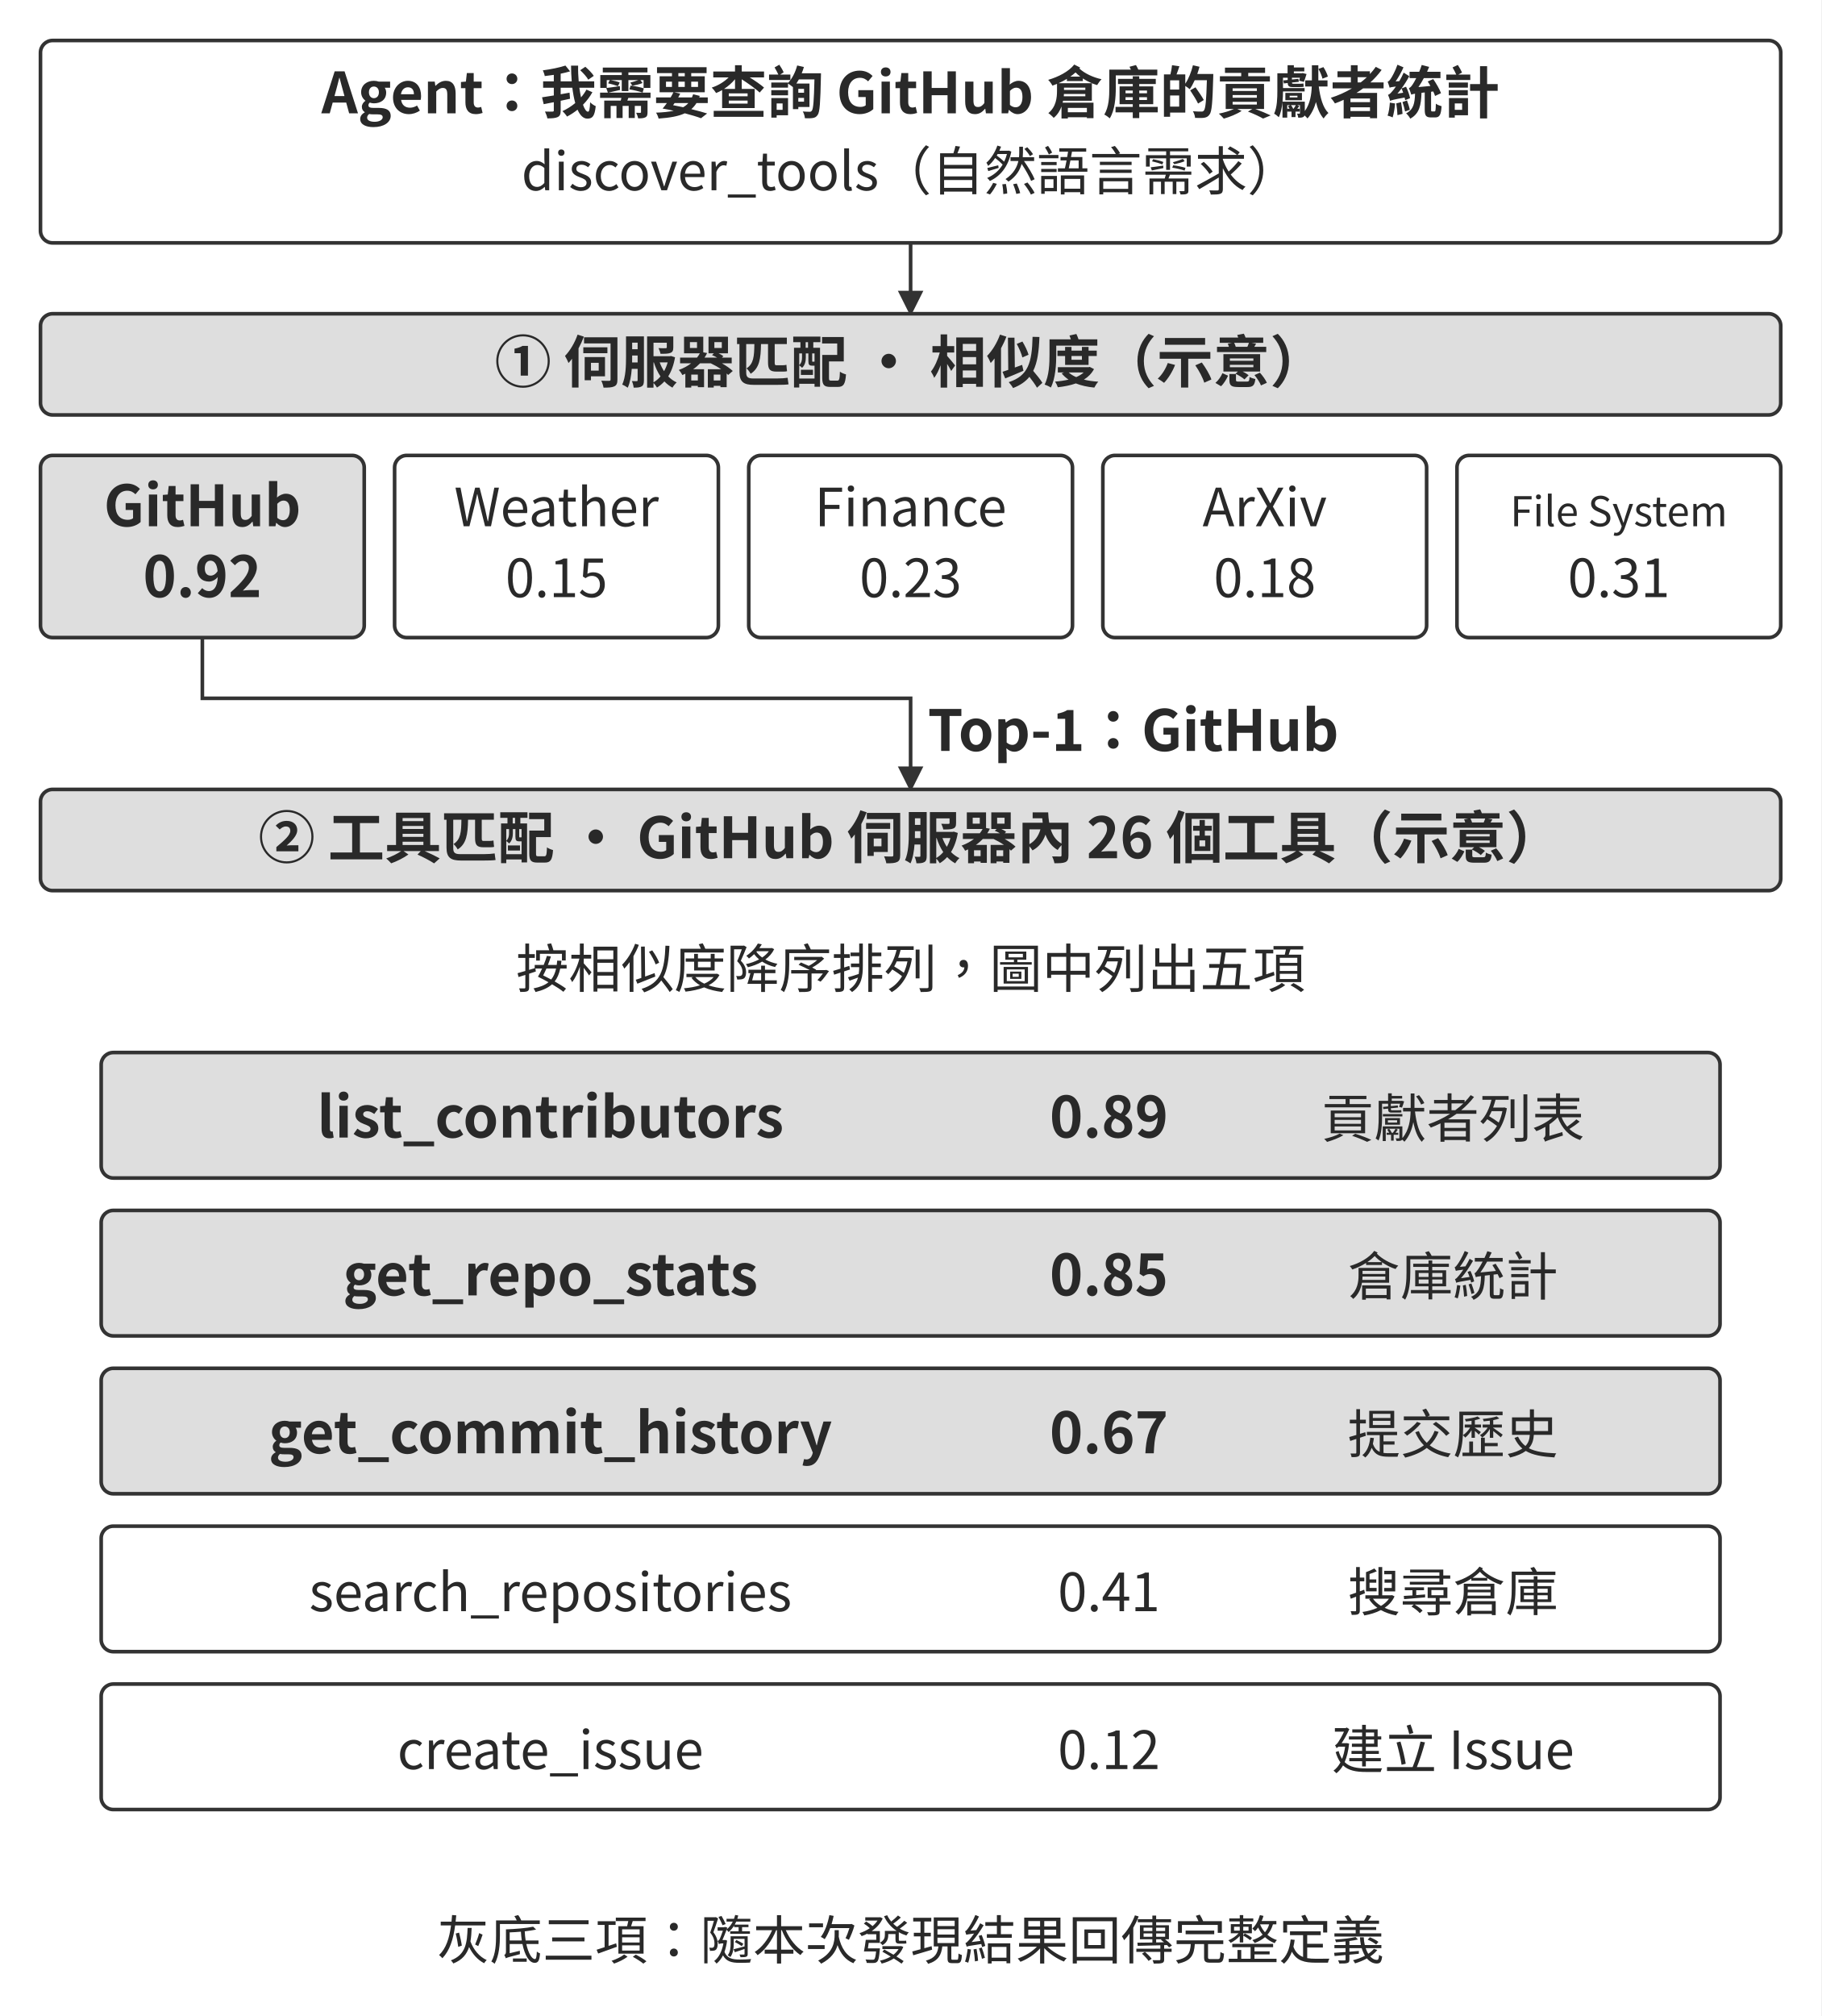
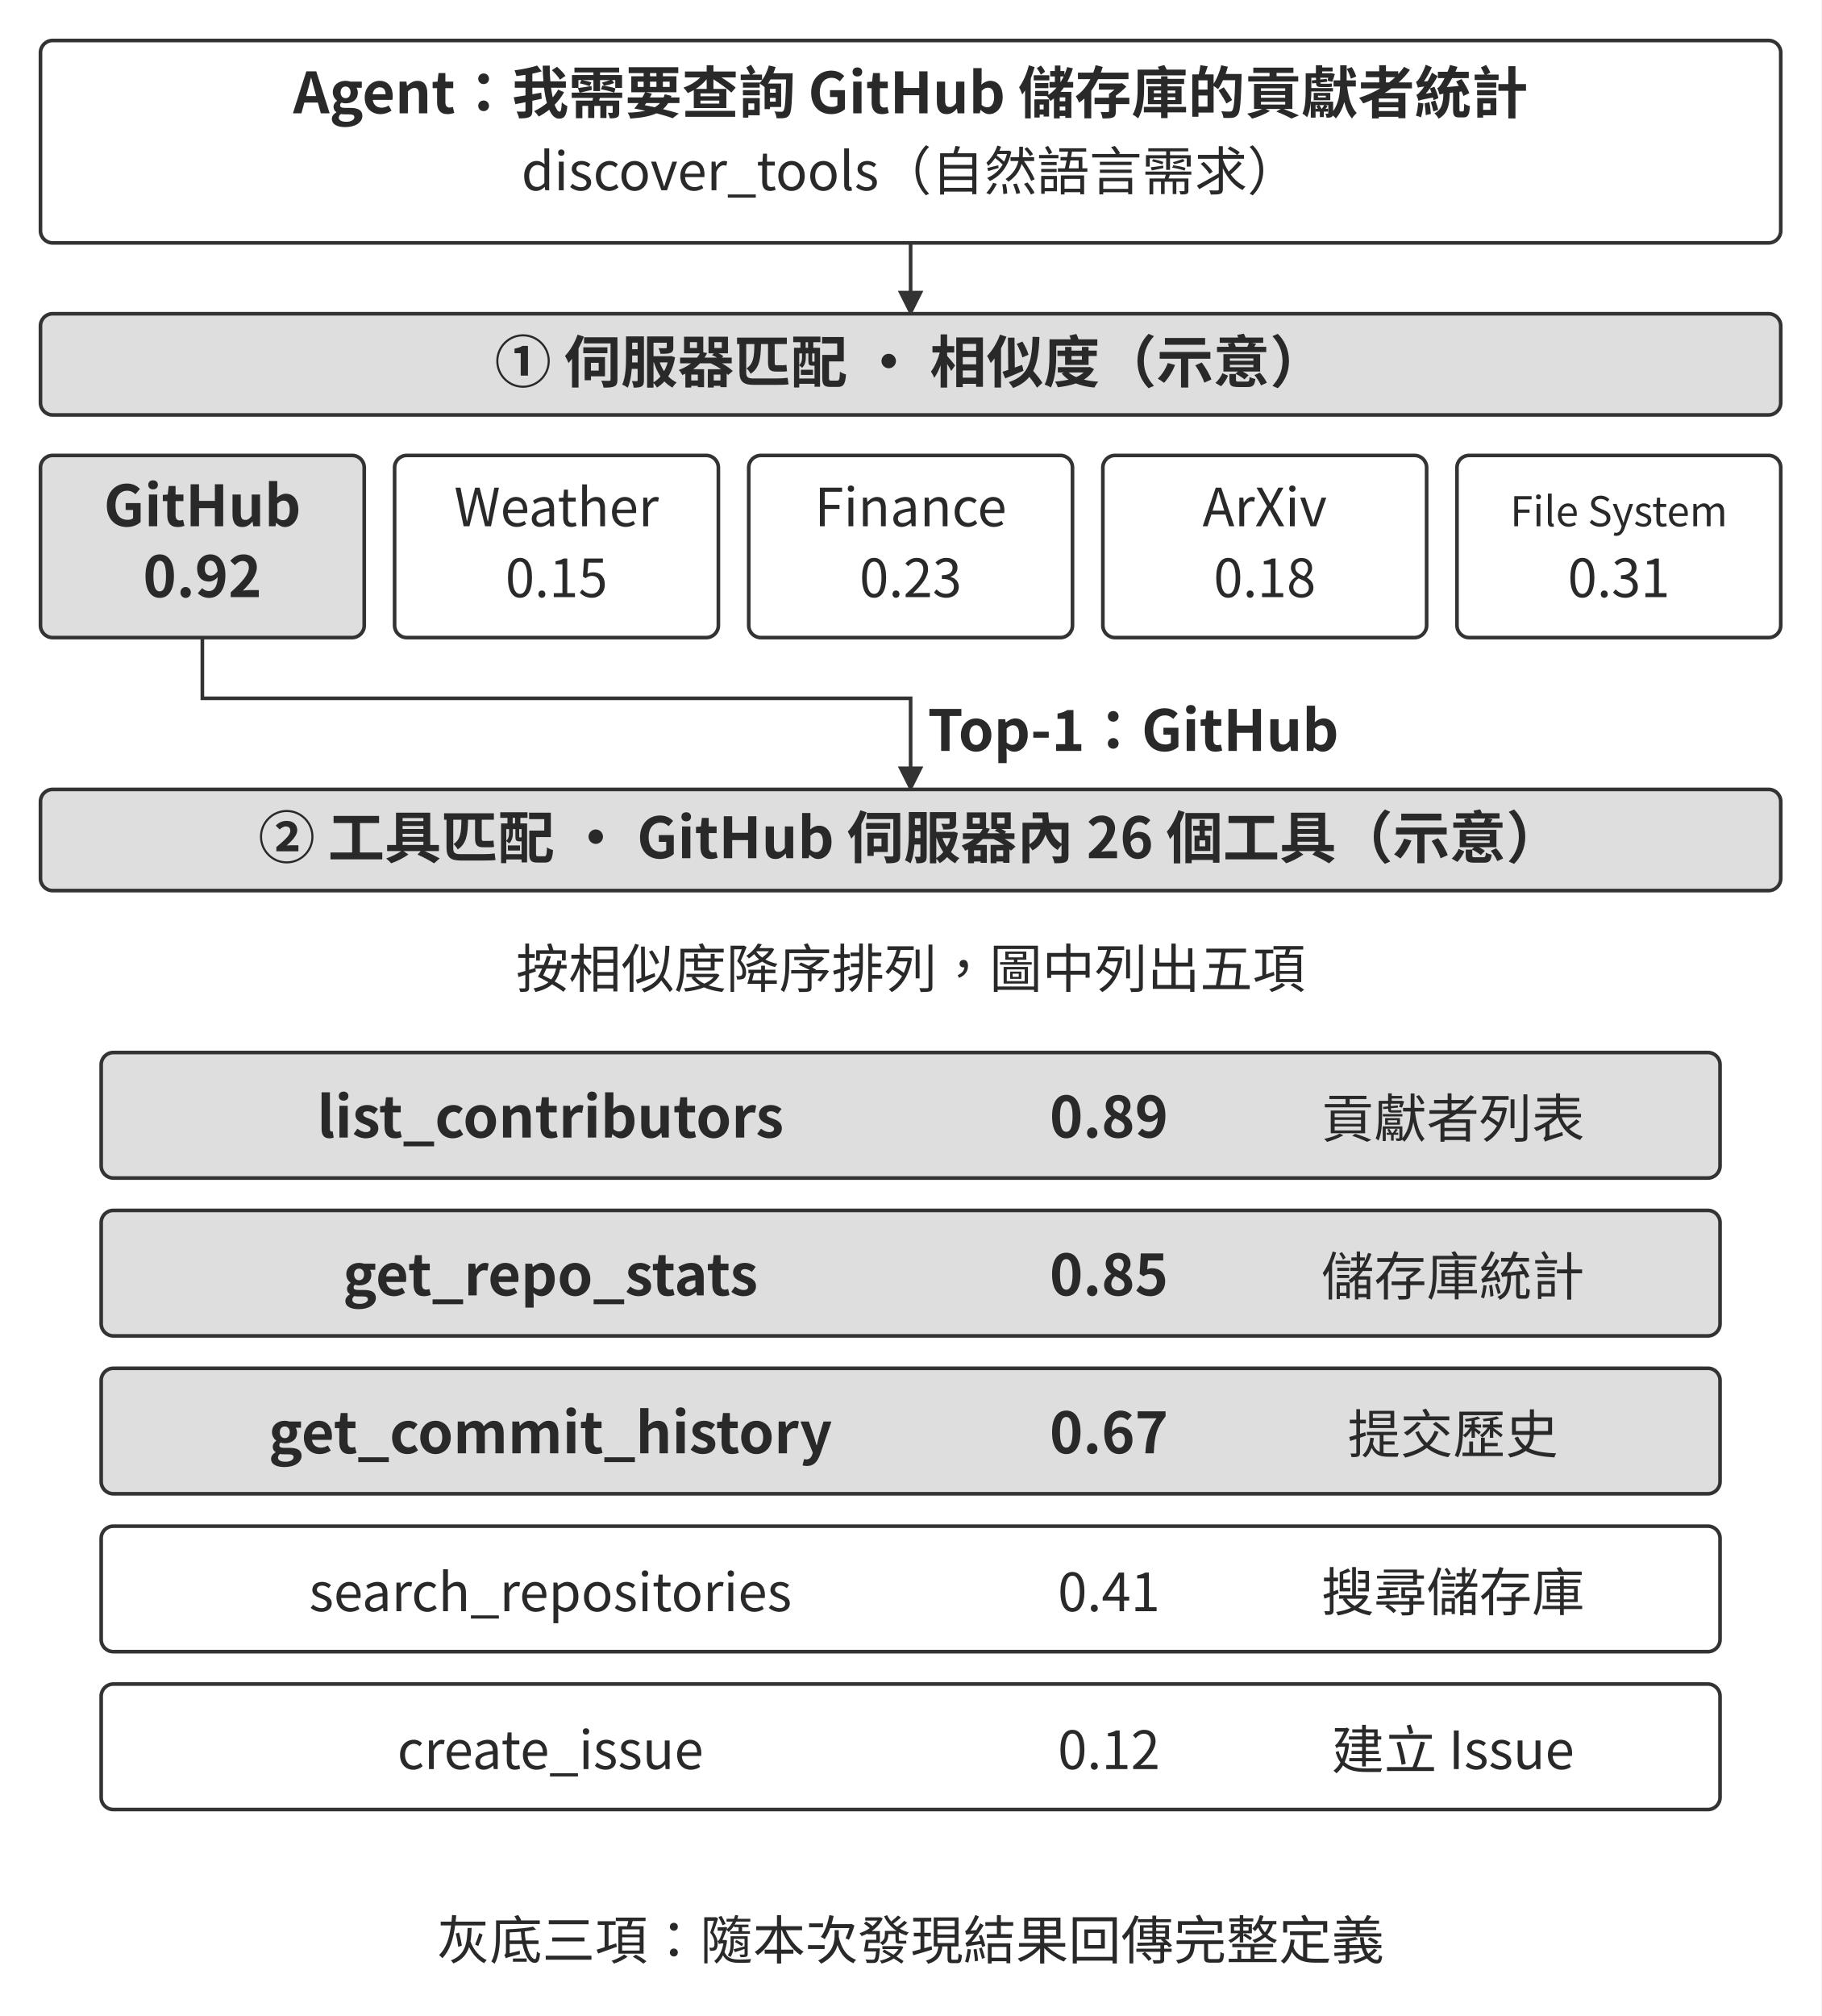
<svg xmlns="http://www.w3.org/2000/svg" width="106.000mm" height="117.307mm" viewBox="0 0 900 996" role="img" aria-labelledby="title desc">
  <defs>
    <marker id="arrow" viewBox="0 0 10 10" refX="9" refY="5" markerWidth="7" markerHeight="7" orient="auto-start-reverse">
      <path d="M0 0 L10 5 L0 10 Z" fill="#333333" />
    </marker>
  </defs>
  <rect width="900" height="996" fill="#ffffff" y="0" />
  <rect x="20" y="20" width="860" height="100" rx="6" fill="#ffffff" stroke="#333333" stroke-width="1.8" />
-   <text x="450" y="56" text-anchor="middle" font-family="&quot;Noto Sans CJK TC&quot;, &quot;Source Han Sans TC&quot;, &quot;PingFang TC&quot;, &quot;Microsoft JhengHei&quot;, sans-serif" font-size="28.0" font-weight="700" fill="#292929">Agent：我需要查詢 GitHub 倉庫的貢獻者統計</text>
+   <text x="450" y="56" text-anchor="middle" font-family="&quot;Noto Sans CJK TC&quot;, &quot;Source Han Sans TC&quot;, &quot;PingFang TC&quot;, &quot;Microsoft JhengHei&quot;, sans-serif" font-size="28.0" font-weight="700" fill="#292929">Agent：我需要查詢 GitHub 儲存庫的貢獻者統計</text>
  <text x="450" y="94" text-anchor="middle" font-family="&quot;Noto Sans CJK TC&quot;, &quot;Source Han Sans TC&quot;, &quot;PingFang TC&quot;, &quot;Microsoft JhengHei&quot;, sans-serif" font-size="26.0" font-weight="400" fill="#292929">discover_tools（自然語言需求）</text>
  <path d="M450 120 L450 155" fill="none" stroke="#333333" stroke-width="1.8" marker-end="url(#arrow)" />
  <rect x="20" y="155" width="860" height="50" rx="6" fill="#dedede" stroke="#333333" stroke-width="1.8" />
  <text x="450" y="189" text-anchor="middle" font-family="&quot;Noto Sans CJK TC&quot;, &quot;Source Han Sans TC&quot;, &quot;PingFang TC&quot;, &quot;Microsoft JhengHei&quot;, sans-serif" font-size="28.0" font-weight="700" fill="#292929">① 伺服器匹配 · 相似度（示意）</text>
  <rect x="20" y="225" width="160" height="90" rx="6" fill="#dedede" stroke="#333333" stroke-width="1.8" />
  <text x="100" y="260" text-anchor="middle" font-family="&quot;Noto Sans CJK TC&quot;, &quot;Source Han Sans TC&quot;, &quot;PingFang TC&quot;, &quot;Microsoft JhengHei&quot;, sans-serif" font-size="28.0" font-weight="700" fill="#292929">GitHub</text>
  <text x="100" y="295" text-anchor="middle" font-family="&quot;Noto Sans CJK TC&quot;, &quot;Source Han Sans TC&quot;, &quot;PingFang TC&quot;, &quot;Microsoft JhengHei&quot;, sans-serif" font-size="28.0" font-weight="700" fill="#292929">0.92</text>
  <rect x="195" y="225" width="160" height="90" rx="6" fill="#ffffff" stroke="#333333" stroke-width="1.8" />
  <text x="275" y="260" text-anchor="middle" font-family="&quot;Noto Sans CJK TC&quot;, &quot;Source Han Sans TC&quot;, &quot;PingFang TC&quot;, &quot;Microsoft JhengHei&quot;, sans-serif" font-size="26.0" font-weight="400" fill="#292929">Weather</text>
  <text x="275" y="295" text-anchor="middle" font-family="&quot;Noto Sans CJK TC&quot;, &quot;Source Han Sans TC&quot;, &quot;PingFang TC&quot;, &quot;Microsoft JhengHei&quot;, sans-serif" font-size="26.0" font-weight="400" fill="#292929">0.15</text>
  <rect x="370" y="225" width="160" height="90" rx="6" fill="#ffffff" stroke="#333333" stroke-width="1.8" />
  <text x="450" y="260" text-anchor="middle" font-family="&quot;Noto Sans CJK TC&quot;, &quot;Source Han Sans TC&quot;, &quot;PingFang TC&quot;, &quot;Microsoft JhengHei&quot;, sans-serif" font-size="26.0" font-weight="400" fill="#292929">Finance</text>
  <text x="450" y="295" text-anchor="middle" font-family="&quot;Noto Sans CJK TC&quot;, &quot;Source Han Sans TC&quot;, &quot;PingFang TC&quot;, &quot;Microsoft JhengHei&quot;, sans-serif" font-size="26.0" font-weight="400" fill="#292929">0.23</text>
  <rect x="545" y="225" width="160" height="90" rx="6" fill="#ffffff" stroke="#333333" stroke-width="1.8" />
  <text x="625" y="260" text-anchor="middle" font-family="&quot;Noto Sans CJK TC&quot;, &quot;Source Han Sans TC&quot;, &quot;PingFang TC&quot;, &quot;Microsoft JhengHei&quot;, sans-serif" font-size="26.0" font-weight="400" fill="#292929">ArXiv</text>
  <text x="625" y="295" text-anchor="middle" font-family="&quot;Noto Sans CJK TC&quot;, &quot;Source Han Sans TC&quot;, &quot;PingFang TC&quot;, &quot;Microsoft JhengHei&quot;, sans-serif" font-size="26.0" font-weight="400" fill="#292929">0.18</text>
  <rect x="720" y="225" width="160" height="90" rx="6" fill="#ffffff" stroke="#333333" stroke-width="1.8" />
  <text x="800" y="260" text-anchor="middle" font-family="&quot;Noto Sans CJK TC&quot;, &quot;Source Han Sans TC&quot;, &quot;PingFang TC&quot;, &quot;Microsoft JhengHei&quot;, sans-serif" font-size="20.3" font-weight="400" fill="#292929">File System</text>
  <text x="800" y="295" text-anchor="middle" font-family="&quot;Noto Sans CJK TC&quot;, &quot;Source Han Sans TC&quot;, &quot;PingFang TC&quot;, &quot;Microsoft JhengHei&quot;, sans-serif" font-size="26.0" font-weight="400" fill="#292929">0.31</text>
  <path d="M100 315 L100 345 L450 345 L450 390" fill="none" stroke="#333333" stroke-width="1.8" marker-end="url(#arrow)" />
  <text x="560" y="371" text-anchor="middle" font-family="&quot;Noto Sans CJK TC&quot;, &quot;Source Han Sans TC&quot;, &quot;PingFang TC&quot;, &quot;Microsoft JhengHei&quot;, sans-serif" font-size="28.0" font-weight="700" fill="#292929">Top-1：GitHub</text>
  <rect x="20" y="390" width="860" height="50" rx="6" fill="#dedede" stroke="#333333" stroke-width="1.8" />
  <text x="450" y="424" text-anchor="middle" font-family="&quot;Noto Sans CJK TC&quot;, &quot;Source Han Sans TC&quot;, &quot;PingFang TC&quot;, &quot;Microsoft JhengHei&quot;, sans-serif" font-size="28.0" font-weight="700" fill="#292929">② 工具匹配 · GitHub 伺服器內 26 個工具（示意）</text>
  <text x="450" y="488" text-anchor="middle" font-family="&quot;Noto Sans CJK TC&quot;, &quot;Source Han Sans TC&quot;, &quot;PingFang TC&quot;, &quot;Microsoft JhengHei&quot;, sans-serif" font-size="26.0" font-weight="400" fill="#292929">按相似度降序排列，圖中列出五項</text>
  <rect x="50" y="520" width="800" height="62" rx="6" fill="#dedede" stroke="#333333" stroke-width="1.8" />
  <text x="272" y="562" text-anchor="middle" font-family="&quot;Noto Sans CJK TC&quot;, &quot;Source Han Sans TC&quot;, &quot;PingFang TC&quot;, &quot;Microsoft JhengHei&quot;, sans-serif" font-size="28.0" font-weight="700" fill="#292929">list_contributors</text>
  <text x="548" y="562" text-anchor="middle" font-family="&quot;Noto Sans CJK TC&quot;, &quot;Source Han Sans TC&quot;, &quot;PingFang TC&quot;, &quot;Microsoft JhengHei&quot;, sans-serif" font-size="28.0" font-weight="700" fill="#292929">0.89</text>
  <text x="718" y="562" text-anchor="middle" font-family="&quot;Noto Sans CJK TC&quot;, &quot;Source Han Sans TC&quot;, &quot;PingFang TC&quot;, &quot;Microsoft JhengHei&quot;, sans-serif" font-size="26.0" font-weight="400" fill="#292929">貢獻者列表</text>
  <rect x="50" y="598" width="800" height="62" rx="6" fill="#dedede" stroke="#333333" stroke-width="1.8" />
  <text x="272" y="640" text-anchor="middle" font-family="&quot;Noto Sans CJK TC&quot;, &quot;Source Han Sans TC&quot;, &quot;PingFang TC&quot;, &quot;Microsoft JhengHei&quot;, sans-serif" font-size="28.0" font-weight="700" fill="#292929">get_repo_stats</text>
  <text x="548" y="640" text-anchor="middle" font-family="&quot;Noto Sans CJK TC&quot;, &quot;Source Han Sans TC&quot;, &quot;PingFang TC&quot;, &quot;Microsoft JhengHei&quot;, sans-serif" font-size="28.0" font-weight="700" fill="#292929">0.85</text>
-   <text x="718" y="640" text-anchor="middle" font-family="&quot;Noto Sans CJK TC&quot;, &quot;Source Han Sans TC&quot;, &quot;PingFang TC&quot;, &quot;Microsoft JhengHei&quot;, sans-serif" font-size="26.0" font-weight="400" fill="#292929">倉庫統計</text>
+   <text x="718" y="640" text-anchor="middle" font-family="&quot;Noto Sans CJK TC&quot;, &quot;Source Han Sans TC&quot;, &quot;PingFang TC&quot;, &quot;Microsoft JhengHei&quot;, sans-serif" font-size="26.0" font-weight="400" fill="#292929">儲存庫統計</text>
  <rect x="50" y="676" width="800" height="62" rx="6" fill="#dedede" stroke="#333333" stroke-width="1.8" />
  <text x="272" y="718" text-anchor="middle" font-family="&quot;Noto Sans CJK TC&quot;, &quot;Source Han Sans TC&quot;, &quot;PingFang TC&quot;, &quot;Microsoft JhengHei&quot;, sans-serif" font-size="28.0" font-weight="700" fill="#292929">get_commit_history</text>
  <text x="548" y="718" text-anchor="middle" font-family="&quot;Noto Sans CJK TC&quot;, &quot;Source Han Sans TC&quot;, &quot;PingFang TC&quot;, &quot;Microsoft JhengHei&quot;, sans-serif" font-size="28.0" font-weight="700" fill="#292929">0.67</text>
  <text x="718" y="718" text-anchor="middle" font-family="&quot;Noto Sans CJK TC&quot;, &quot;Source Han Sans TC&quot;, &quot;PingFang TC&quot;, &quot;Microsoft JhengHei&quot;, sans-serif" font-size="26.0" font-weight="400" fill="#292929">提交歷史</text>
  <rect x="50" y="754" width="800" height="62" rx="6" fill="#ffffff" stroke="#333333" stroke-width="1.8" />
  <text x="272" y="796" text-anchor="middle" font-family="&quot;Noto Sans CJK TC&quot;, &quot;Source Han Sans TC&quot;, &quot;PingFang TC&quot;, &quot;Microsoft JhengHei&quot;, sans-serif" font-size="26.0" font-weight="400" fill="#292929">search_repositories</text>
  <text x="548" y="796" text-anchor="middle" font-family="&quot;Noto Sans CJK TC&quot;, &quot;Source Han Sans TC&quot;, &quot;PingFang TC&quot;, &quot;Microsoft JhengHei&quot;, sans-serif" font-size="26.0" font-weight="400" fill="#292929">0.41</text>
-   <text x="718" y="796" text-anchor="middle" font-family="&quot;Noto Sans CJK TC&quot;, &quot;Source Han Sans TC&quot;, &quot;PingFang TC&quot;, &quot;Microsoft JhengHei&quot;, sans-serif" font-size="26.0" font-weight="400" fill="#292929">搜尋倉庫</text>
+   <text x="718" y="796" text-anchor="middle" font-family="&quot;Noto Sans CJK TC&quot;, &quot;Source Han Sans TC&quot;, &quot;PingFang TC&quot;, &quot;Microsoft JhengHei&quot;, sans-serif" font-size="26.0" font-weight="400" fill="#292929">搜尋儲存庫</text>
  <rect x="50" y="832" width="800" height="62" rx="6" fill="#ffffff" stroke="#333333" stroke-width="1.8" />
  <text x="272" y="874" text-anchor="middle" font-family="&quot;Noto Sans CJK TC&quot;, &quot;Source Han Sans TC&quot;, &quot;PingFang TC&quot;, &quot;Microsoft JhengHei&quot;, sans-serif" font-size="26.0" font-weight="400" fill="#292929">create_issue</text>
  <text x="548" y="874" text-anchor="middle" font-family="&quot;Noto Sans CJK TC&quot;, &quot;Source Han Sans TC&quot;, &quot;PingFang TC&quot;, &quot;Microsoft JhengHei&quot;, sans-serif" font-size="26.0" font-weight="400" fill="#292929">0.12</text>
  <text x="718" y="874" text-anchor="middle" font-family="&quot;Noto Sans CJK TC&quot;, &quot;Source Han Sans TC&quot;, &quot;PingFang TC&quot;, &quot;Microsoft JhengHei&quot;, sans-serif" font-size="26.0" font-weight="400" fill="#292929">建立 Issue</text>
  <text x="450" y="968" text-anchor="middle" font-family="&quot;Noto Sans CJK TC&quot;, &quot;Source Han Sans TC&quot;, &quot;PingFang TC&quot;, &quot;Microsoft JhengHei&quot;, sans-serif" font-size="26.0" font-weight="400" fill="#292929">灰底三項：隨本次發現結果回傳完整定義</text>
  <defs />
</svg>
